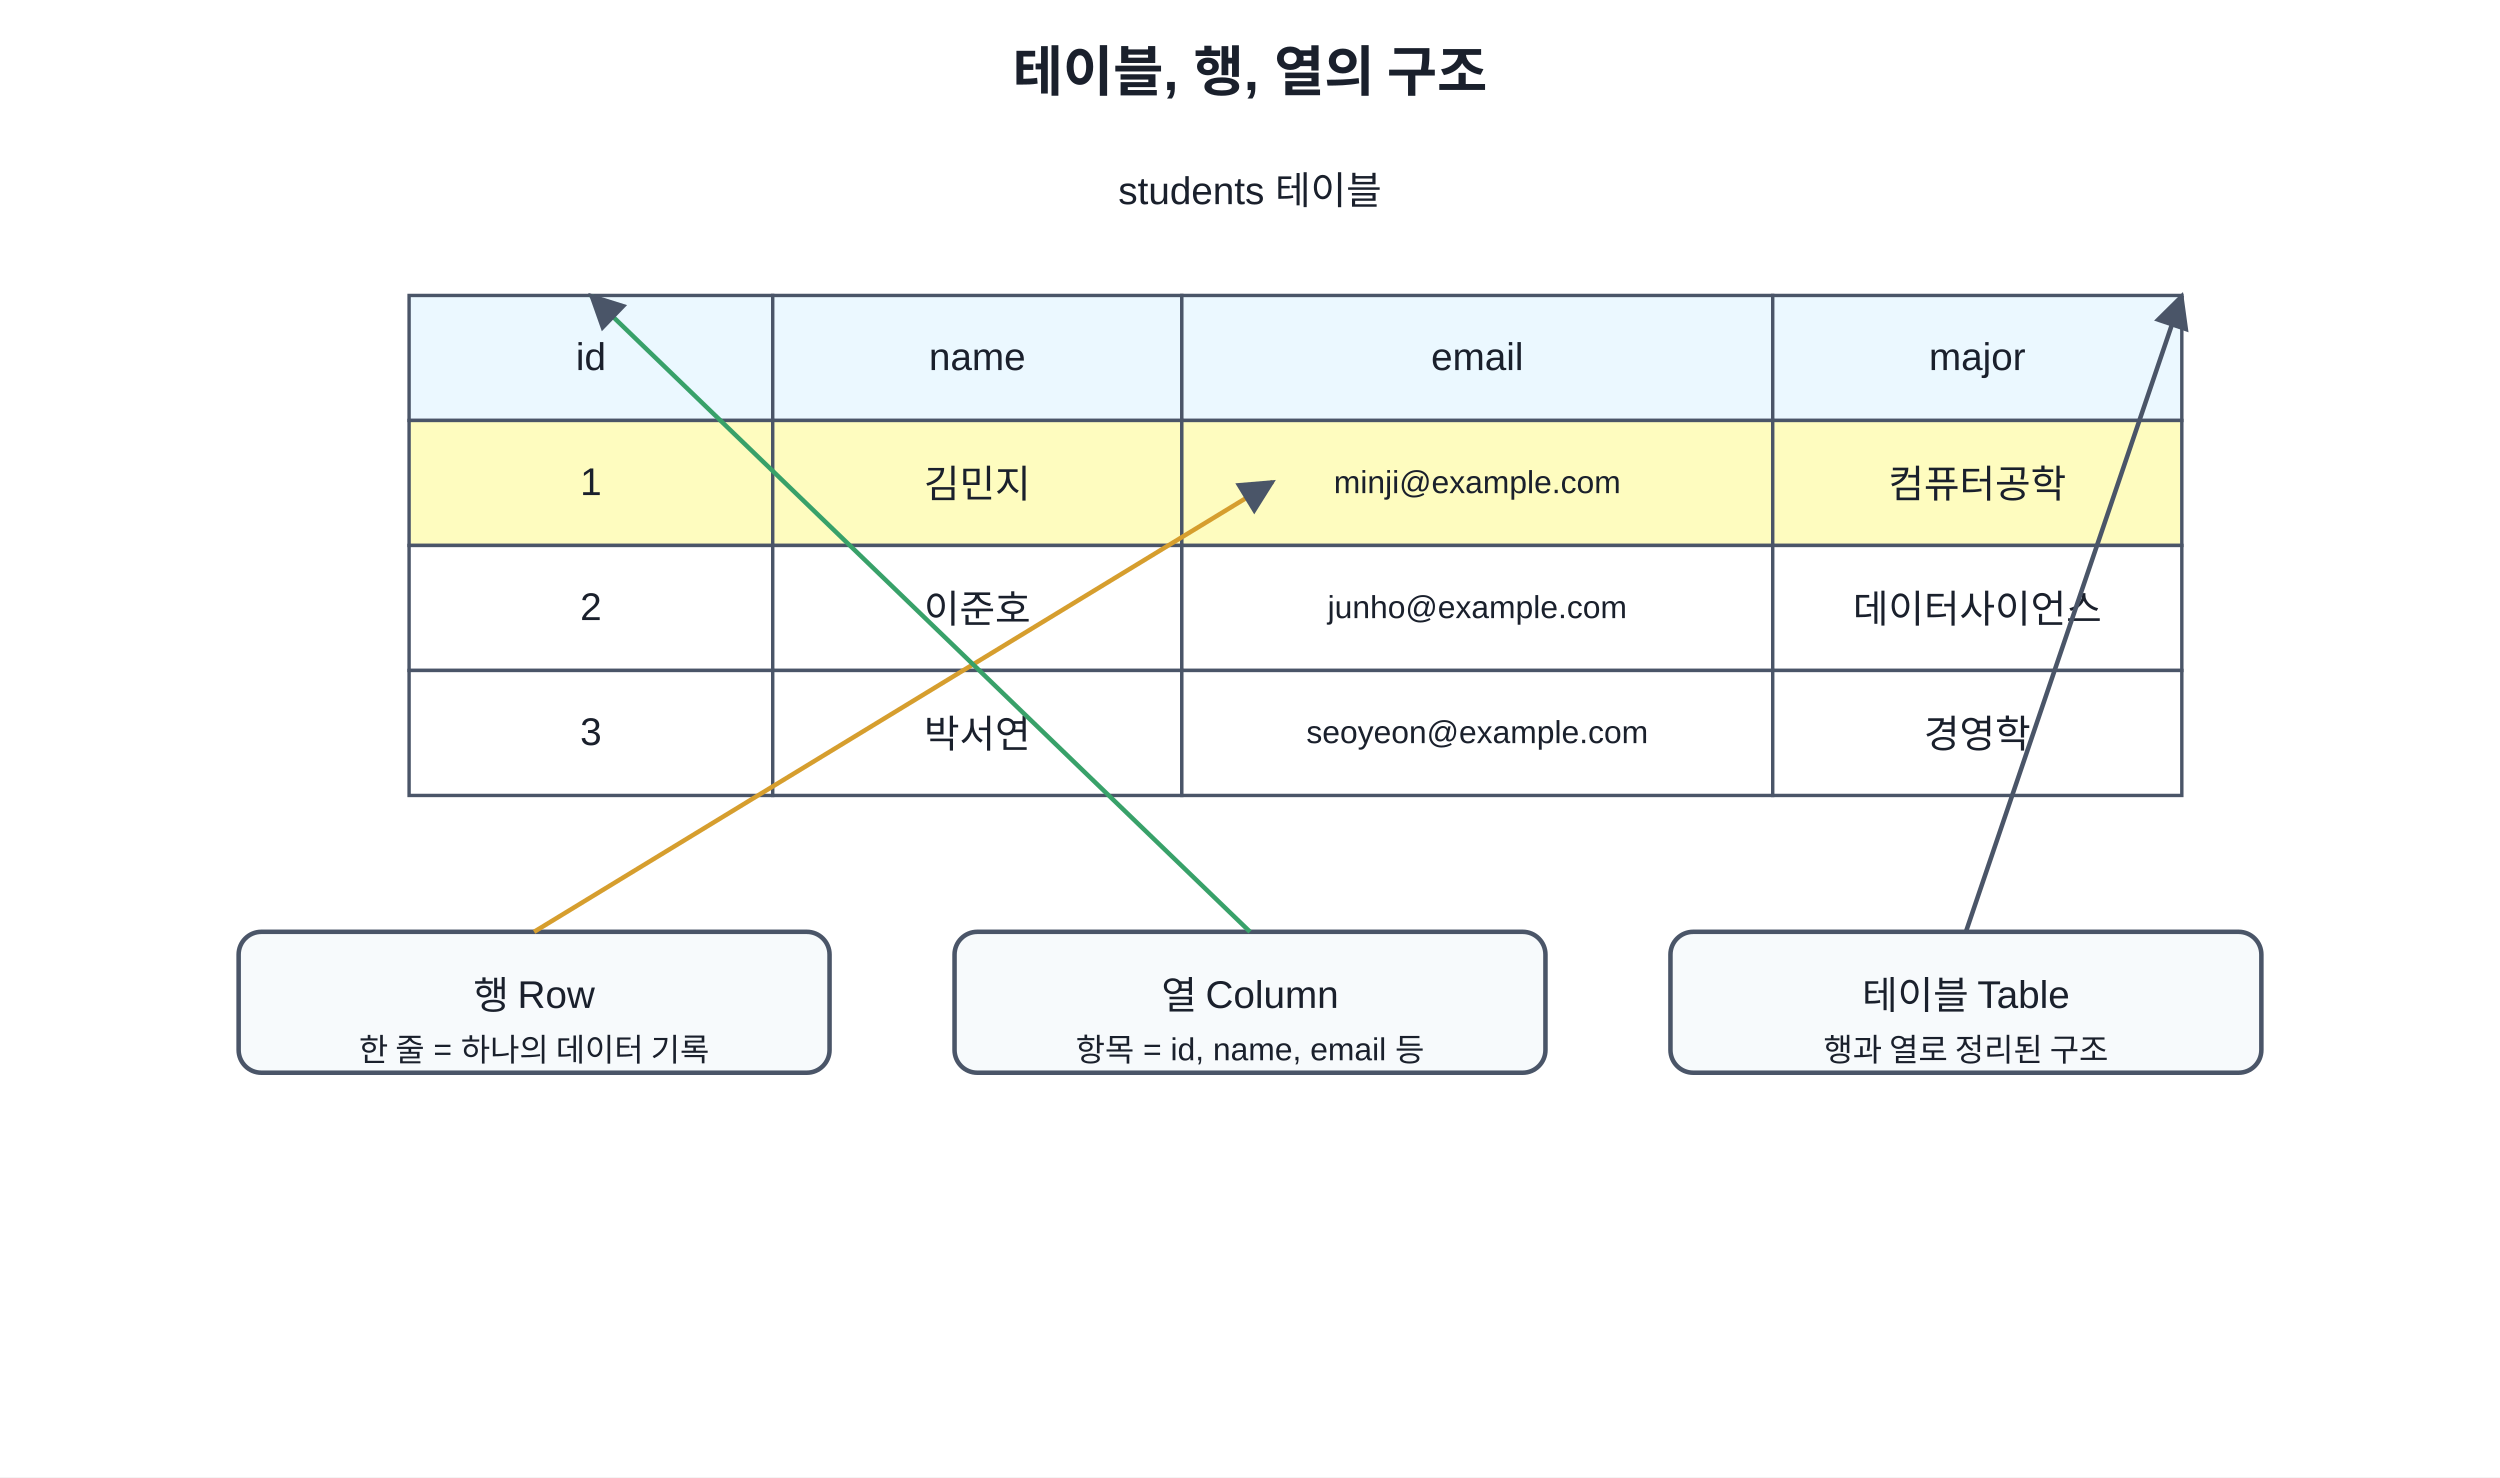
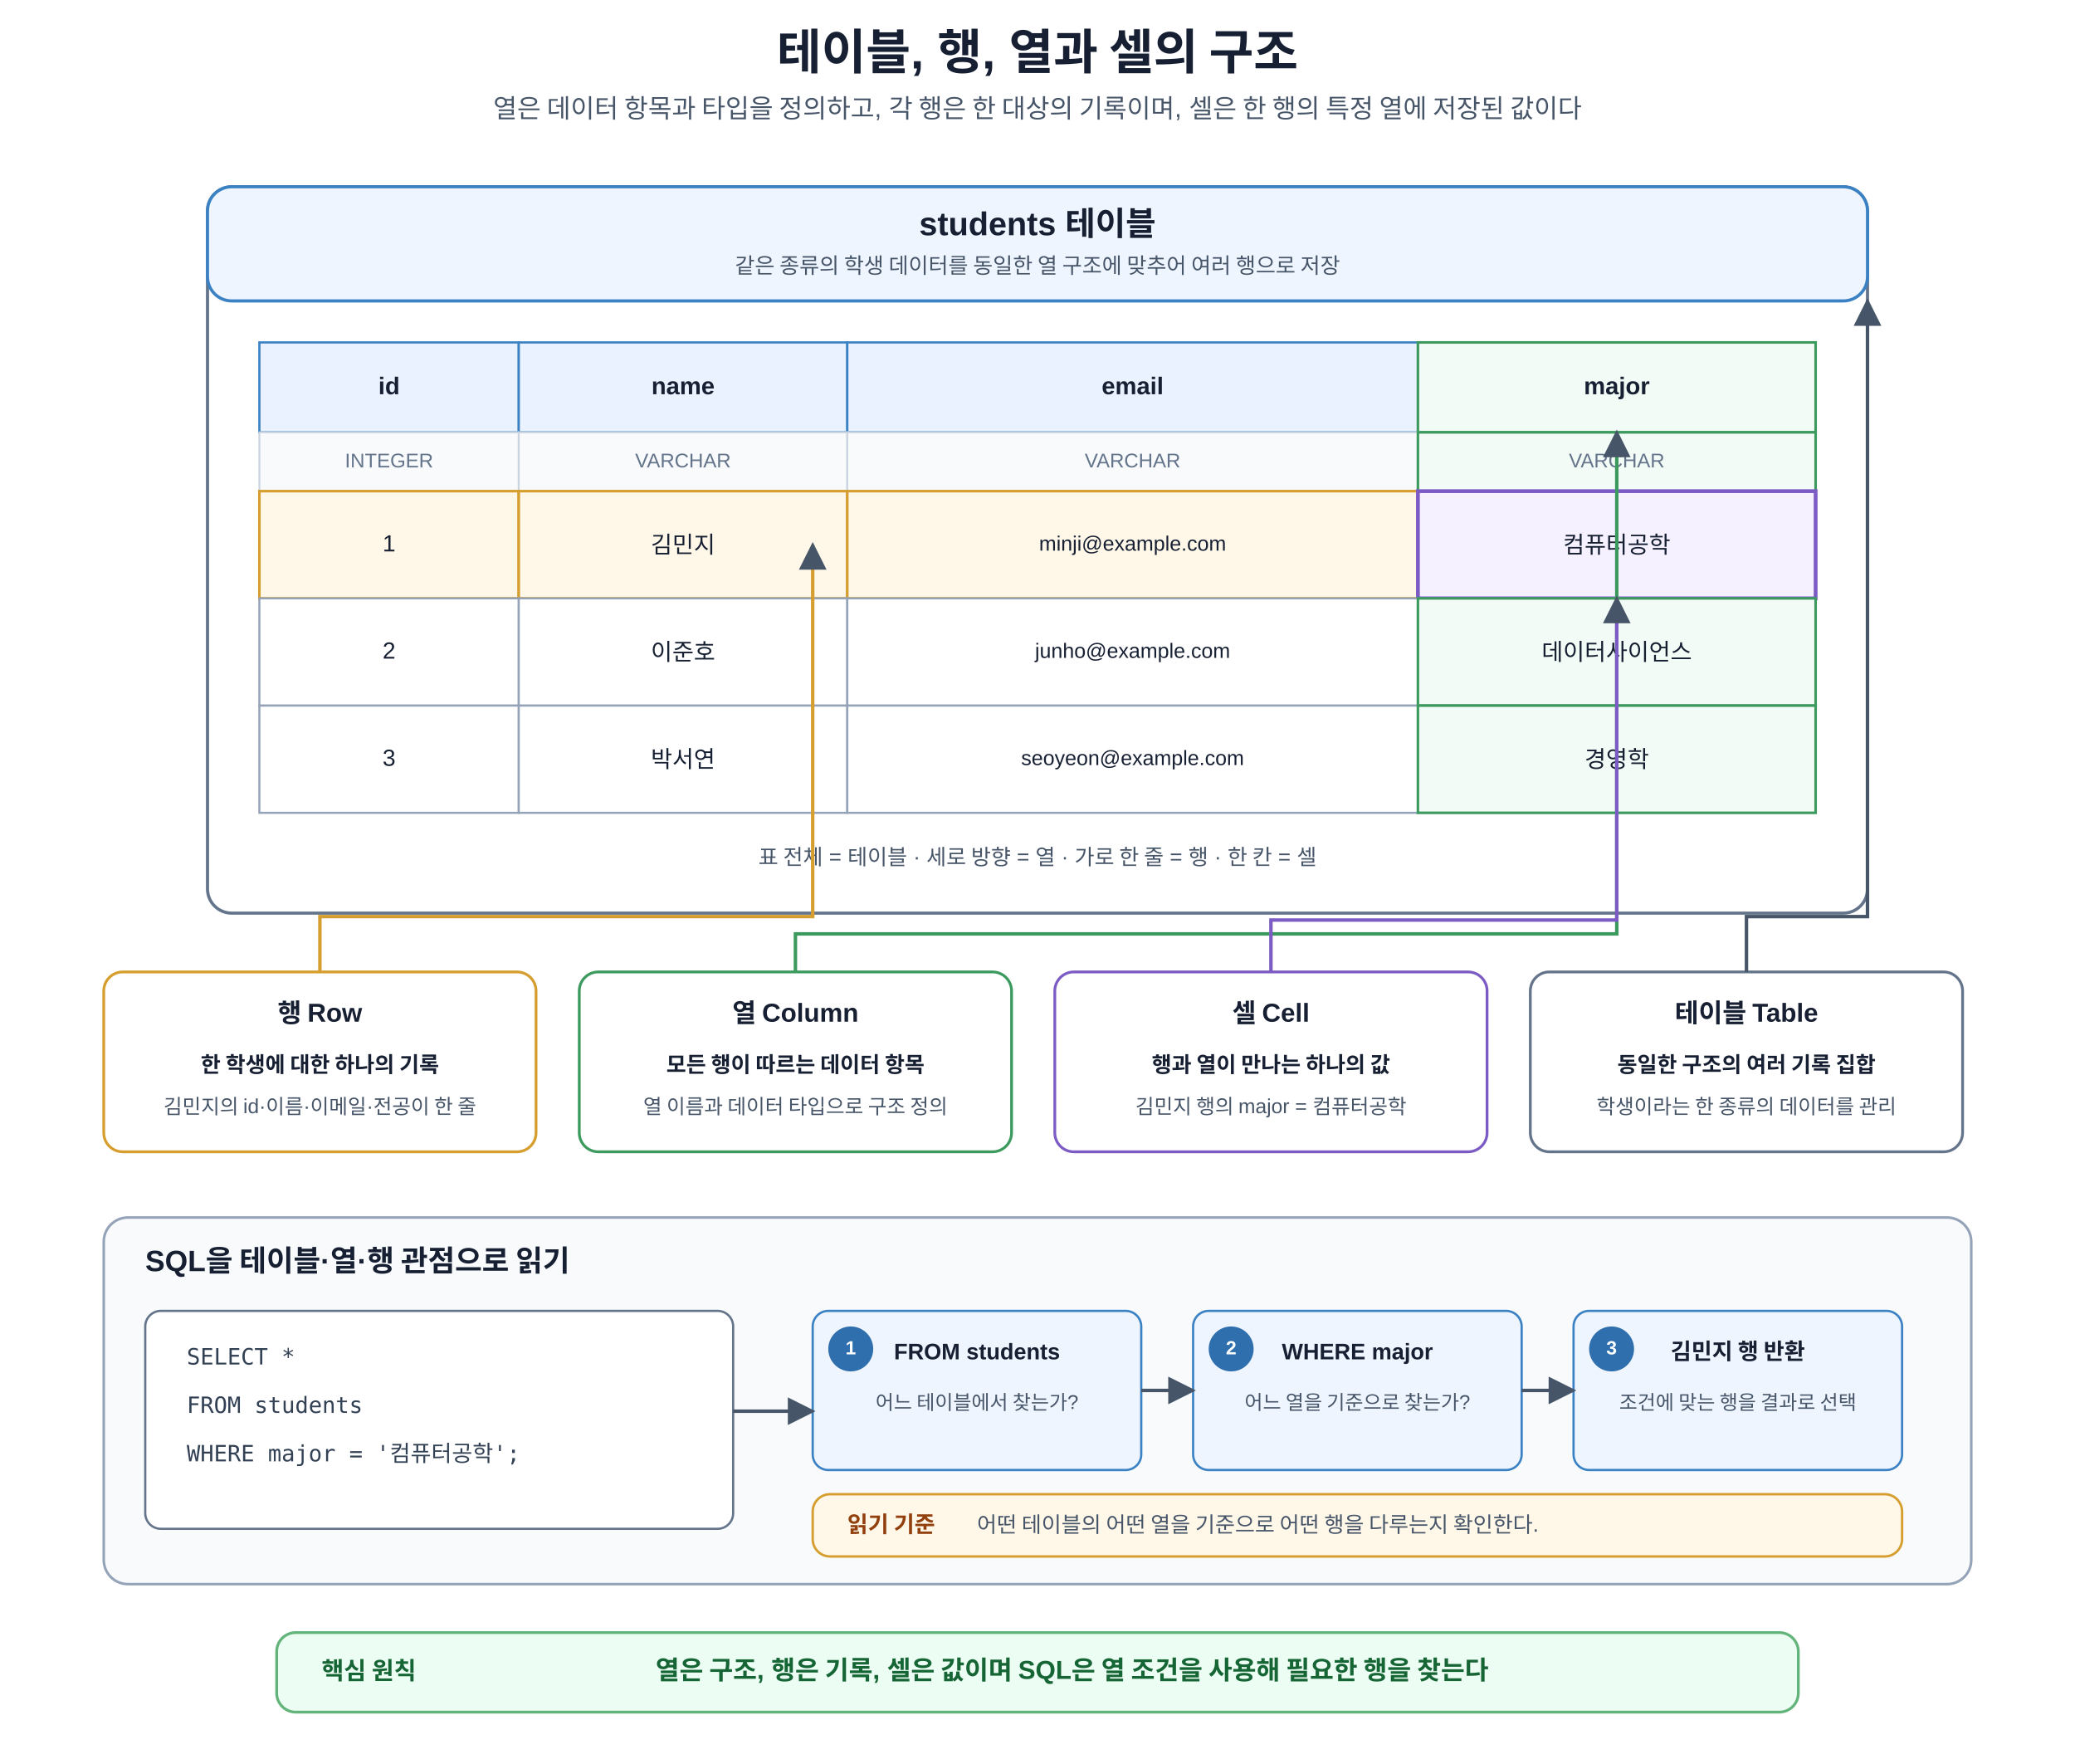
- <svg xmlns="http://www.w3.org/2000/svg" width="1100" height="650" viewBox="0 0 1100 650">
+ <svg xmlns="http://www.w3.org/2000/svg" width="1200" height="1020" viewBox="0 0 1200 1020" role="img" aria-labelledby="title desc">
  <defs>
    <marker id="arrow" viewBox="0 0 10 10" refX="9" refY="5" markerWidth="8" markerHeight="8" orient="auto">
-       <path d="M0 0 L10 5 L0 10z" fill="#4a5568" />
+       <path d="M0 0 L10 5 L0 10z" fill="#475569" />
    </marker>
-     <style>text{font-family:Malgun Gothic,Apple SD Gothic Neo,Noto Sans KR,Arial,sans-serif;fill:#1a202c}.title{font-size:24px;font-weight:700}.cell{fill:#fff;stroke:#4a5568;stroke-width:1.5}.head{fill:#ebf8ff}.rowhi{fill:#fefcbf}.colhi{fill:#f0fff4}.label{font-size:17px;text-anchor:middle;dominant-baseline:middle}.small{font-size:14px;text-anchor:middle;dominant-baseline:middle}.note{fill:#f7fafc;stroke:#4a5568;stroke-width:2;rx:10;ry:10}</style>
+     <style>
+       text{font-family:Malgun Gothic,Apple SD Gothic Neo,Noto Sans KR,Arial,sans-serif;fill:#172033}
+       .title{font-size:28px;font-weight:700;text-anchor:middle}
+       .subtitle{font-size:15px;text-anchor:middle;fill:#475569}
+       .table-wrap{fill:#fff;stroke:#64748b;stroke-width:1.8;rx:14}
+       .table-title{fill:#eef5ff;stroke:#3b82c4;stroke-width:1.8;rx:14}
+       .table-name{font-size:19px;font-weight:700;text-anchor:middle}
+       .table-sub{font-size:12.5px;text-anchor:middle;fill:#475569}
+       .cell{fill:#fff;stroke:#94a3b8;stroke-width:1.2}
+       .header-cell{fill:#e9f2fe;stroke:#3b82c4;stroke-width:1.3}
+       .type-cell{fill:#f8fafc;stroke:#cbd5e1;stroke-width:1.1}
+       .row-highlight{fill:#fff8e8;stroke:#d69e2e;stroke-width:1.5}
+       .column-highlight{fill:#f2fbf5;stroke:#3c9a5f;stroke-width:1.5}
+       .focus-cell{fill:#f5f1ff;stroke:#7c5cc4;stroke-width:2.2}
+       .header{font-size:14px;font-weight:700;text-anchor:middle;dominant-baseline:middle}
+       .type{font-size:11.5px;text-anchor:middle;dominant-baseline:middle;fill:#64748b}
+       .value{font-size:13.5px;text-anchor:middle;dominant-baseline:middle}
+       .value-small{font-size:12px;text-anchor:middle;dominant-baseline:middle}
+       .callout{fill:#fff;stroke-width:1.6;rx:11}
+       .row-callout{stroke:#d69e2e}.column-callout{stroke:#3c9a5f}.cell-callout{stroke:#7c5cc4}.table-callout{stroke:#64748b}
+       .callout-title{font-size:15px;font-weight:700;text-anchor:middle}
+       .callout-main{font-size:12.5px;font-weight:600;text-anchor:middle}
+       .callout-sub{font-size:11.8px;text-anchor:middle;fill:#475569}
+       .arrow{stroke:#475569;stroke-width:2;fill:none;marker-end:url(#arrow)}
+       .row-arrow{stroke:#d69e2e}.column-arrow{stroke:#3c9a5f}.cell-arrow{stroke:#7c5cc4}
+       .sql-panel{fill:#f8fafc;stroke:#94a3b8;stroke-width:1.5;rx:14}
+       .sql-title{font-size:17px;font-weight:700}
+       .sql-box{fill:#fff;stroke:#64748b;stroke-width:1.3;rx:9}
+       .sql-code{font-family:Consolas,D2Coding,monospace;font-size:13px;fill:#334155}
+       .step{fill:#eef5ff;stroke:#3b82c4;stroke-width:1.3;rx:9}
+       .step-no{font-size:11px;font-weight:700;fill:#fff;text-anchor:middle;dominant-baseline:middle}
+       .step-badge{fill:#2f6fad}
+       .step-title{font-size:13px;font-weight:700;text-anchor:middle}
+       .step-sub{font-size:11.5px;text-anchor:middle;fill:#475569}
+       .note{fill:#fff8e8;stroke:#d69e2e;stroke-width:1.4;rx:10}
+       .note-title{font-size:13px;font-weight:700;fill:#92400e}
+       .note-text{font-size:12.5px;fill:#475569}
+       .principle{fill:#ecfdf3;stroke:#62b47a;stroke-width:1.6;rx:11}
+       .principle-label{font-size:14px;font-weight:700;fill:#166534}
+       .principle-text{font-size:15px;font-weight:700;text-anchor:middle;fill:#166534}
+     </style>
  </defs>
-   <rect width="100%" height="100%" fill="white" />
-   <text x="550" y="40" text-anchor="middle" class="title">테이블, 행, 열의 구조</text>
-   <text x="550" y="85" text-anchor="middle" class="label">students 테이블</text>
-   <g transform="translate(180,130)">
-     <rect x="0" y="0" width="160" height="55" class="cell head" />
-     <text x="80" y="28" class="label">id</text>
-     <rect x="160" y="0" width="180" height="55" class="cell head" />
-     <text x="250" y="28" class="label">name</text>
-     <rect x="340" y="0" width="260" height="55" class="cell head" />
-     <text x="470" y="28" class="label">email</text>
-     <rect x="600" y="0" width="180" height="55" class="cell head" />
-     <text x="690" y="28" class="label">major</text>
-     <rect x="0" y="55" width="160" height="55" class="cell rowhi" />
-     <text x="80" y="83" class="label">1</text>
-     <rect x="160" y="55" width="180" height="55" class="cell rowhi" />
-     <text x="250" y="83" class="label">김민지</text>
-     <rect x="340" y="55" width="260" height="55" class="cell rowhi" />
-     <text x="470" y="83" class="small">minji@example.com</text>
-     <rect x="600" y="55" width="180" height="55" class="cell rowhi" />
-     <text x="690" y="83" class="label">컴퓨터공학</text>
-     <rect x="0" y="110" width="160" height="55" class="cell" />
-     <text x="80" y="138" class="label">2</text>
-     <rect x="160" y="110" width="180" height="55" class="cell" />
-     <text x="250" y="138" class="label">이준호</text>
-     <rect x="340" y="110" width="260" height="55" class="cell" />
-     <text x="470" y="138" class="small">junho@example.com</text>
-     <rect x="600" y="110" width="180" height="55" class="cell" />
-     <text x="690" y="138" class="label">데이터사이언스</text>
-     <rect x="0" y="165" width="160" height="55" class="cell" />
-     <text x="80" y="193" class="label">3</text>
-     <rect x="160" y="165" width="180" height="55" class="cell" />
-     <text x="250" y="193" class="label">박서연</text>
-     <rect x="340" y="165" width="260" height="55" class="cell" />
-     <text x="470" y="193" class="small">seoyeon@example.com</text>
-     <rect x="600" y="165" width="180" height="55" class="cell" />
-     <text x="690" y="193" class="label">경영학</text>
-   </g>
-   <rect x="105" y="410" width="260" height="62" class="note" />
-   <text x="235" y="438" class="label">행 Row</text>
-   <text x="235" y="462" class="small">한 줄 = 하나의 데이터 기록</text>
-   <rect x="420" y="410" width="260" height="62" class="note" />
-   <text x="550" y="438" class="label">열 Column</text>
-   <text x="550" y="462" class="small">항목 = id, name, email 등</text>
-   <rect x="735" y="410" width="260" height="62" class="note" />
-   <text x="865" y="438" class="label">테이블 Table</text>
-   <text x="865" y="462" class="small">행과 열로 정리된 구조</text>
-   <line x1="235" y1="410" x2="560" y2="212" stroke="#d69e2e" stroke-width="2" marker-end="url(#arrow)" />
-   <line x1="550" y1="410" x2="260" y2="130" stroke="#38a169" stroke-width="2" marker-end="url(#arrow)" />
-   <line x1="865" y1="410" x2="960" y2="130" stroke="#4a5568" stroke-width="2" marker-end="url(#arrow)" />
+   <rect width="1200" height="1020" fill="#fff" />
+   <text x="600" y="40" class="title">테이블, 행, 열과 셀의 구조</text>
+   <text x="600" y="68" class="subtitle">열은 데이터 항목과 타입을 정의하고, 각 행은 한 대상의 기록이며, 셀은 한 행의 특정 열에 저장된 값이다</text>
+   <rect x="120" y="108" width="960" height="420" class="table-wrap" />
+   <rect x="120" y="108" width="960" height="66" class="table-title" />
+   <text x="600" y="136" class="table-name">students 테이블</text>
+   <text x="600" y="158" class="table-sub">같은 종류의 학생 데이터를 동일한 열 구조에 맞추어 여러 행으로 저장</text>
+   <rect x="150" y="198" width="150" height="52" class="header-cell" />
+   <rect x="300" y="198" width="190" height="52" class="header-cell" />
+   <rect x="490" y="198" width="330" height="52" class="header-cell" />
+   <rect x="820" y="198" width="230" height="52" class="header-cell column-highlight" />
+   <text x="225" y="224" class="header">id</text>
+   <text x="395" y="224" class="header">name</text>
+   <text x="655" y="224" class="header">email</text>
+   <text x="935" y="224" class="header">major</text>
+   <rect x="150" y="250" width="150" height="34" class="type-cell" />
+   <rect x="300" y="250" width="190" height="34" class="type-cell" />
+   <rect x="490" y="250" width="330" height="34" class="type-cell" />
+   <rect x="820" y="250" width="230" height="34" class="type-cell column-highlight" />
+   <text x="225" y="267" class="type">INTEGER</text>
+   <text x="395" y="267" class="type">VARCHAR</text>
+   <text x="655" y="267" class="type">VARCHAR</text>
+   <text x="935" y="267" class="type">VARCHAR</text>
+   <rect x="150" y="284" width="150" height="62" class="cell row-highlight" />
+   <rect x="300" y="284" width="190" height="62" class="cell row-highlight" />
+   <rect x="490" y="284" width="330" height="62" class="cell row-highlight" />
+   <rect x="820" y="284" width="230" height="62" class="focus-cell" />
+   <text x="225" y="315" class="value">1</text>
+   <text x="395" y="315" class="value">김민지</text>
+   <text x="655" y="315" class="value-small">minji@example.com</text>
+   <text x="935" y="315" class="value">컴퓨터공학</text>
+   <rect x="150" y="346" width="150" height="62" class="cell" />
+   <rect x="300" y="346" width="190" height="62" class="cell" />
+   <rect x="490" y="346" width="330" height="62" class="cell" />
+   <rect x="820" y="346" width="230" height="62" class="cell column-highlight" />
+   <text x="225" y="377" class="value">2</text>
+   <text x="395" y="377" class="value">이준호</text>
+   <text x="655" y="377" class="value-small">junho@example.com</text>
+   <text x="935" y="377" class="value">데이터사이언스</text>
+   <rect x="150" y="408" width="150" height="62" class="cell" />
+   <rect x="300" y="408" width="190" height="62" class="cell" />
+   <rect x="490" y="408" width="330" height="62" class="cell" />
+   <rect x="820" y="408" width="230" height="62" class="cell column-highlight" />
+   <text x="225" y="439" class="value">3</text>
+   <text x="395" y="439" class="value">박서연</text>
+   <text x="655" y="439" class="value-small">seoyeon@example.com</text>
+   <text x="935" y="439" class="value">경영학</text>
+   <text x="600" y="500" class="table-sub">표 전체 = 테이블 · 세로 방향 = 열 · 가로 한 줄 = 행 · 한 칸 = 셀</text>
+   <rect x="60" y="562" width="250" height="104" class="callout row-callout" />
+   <text x="185" y="591" class="callout-title">행 Row</text>
+   <text x="185" y="620" class="callout-main">한 학생에 대한 하나의 기록</text>
+   <text x="185" y="644" class="callout-sub">김민지의 id·이름·이메일·전공이 한 줄</text>
+   <rect x="335" y="562" width="250" height="104" class="callout column-callout" />
+   <text x="460" y="591" class="callout-title">열 Column</text>
+   <text x="460" y="620" class="callout-main">모든 행이 따르는 데이터 항목</text>
+   <text x="460" y="644" class="callout-sub">열 이름과 데이터 타입으로 구조 정의</text>
+   <rect x="610" y="562" width="250" height="104" class="callout cell-callout" />
+   <text x="735" y="591" class="callout-title">셀 Cell</text>
+   <text x="735" y="620" class="callout-main">행과 열이 만나는 하나의 값</text>
+   <text x="735" y="644" class="callout-sub">김민지 행의 major = 컴퓨터공학</text>
+   <rect x="885" y="562" width="250" height="104" class="callout table-callout" />
+   <text x="1010" y="591" class="callout-title">테이블 Table</text>
+   <text x="1010" y="620" class="callout-main">동일한 구조의 여러 기록 집합</text>
+   <text x="1010" y="644" class="callout-sub">학생이라는 한 종류의 데이터를 관리</text>
+   <path d="M185 562V530H470V315" class="arrow row-arrow" />
+   <path d="M460 562V540H935V250" class="arrow column-arrow" />
+   <path d="M735 562V532H935V346" class="arrow cell-arrow" />
+   <path d="M1010 562V530H1080V174" class="arrow" />
+   <rect x="60" y="704" width="1080" height="212" class="sql-panel" />
+   <text x="84" y="735" class="sql-title">SQL을 테이블·열·행 관점으로 읽기</text>
+   <rect x="84" y="758" width="340" height="126" class="sql-box" />
+   <text x="108" y="789" class="sql-code">SELECT *</text>
+   <text x="108" y="817" class="sql-code">FROM students</text>
+   <text x="108" y="845" class="sql-code">WHERE major = '컴퓨터공학';</text>
+   <rect x="470" y="758" width="190" height="92" class="step" />
+   <circle cx="492" cy="780" r="13" class="step-badge" />
+   <text x="492" y="780" class="step-no">1</text>
+   <text x="565" y="786" class="step-title">FROM students</text>
+   <text x="565" y="815" class="step-sub">어느 테이블에서 찾는가?</text>
+   <rect x="690" y="758" width="190" height="92" class="step" />
+   <circle cx="712" cy="780" r="13" class="step-badge" />
+   <text x="712" y="780" class="step-no">2</text>
+   <text x="785" y="786" class="step-title">WHERE major</text>
+   <text x="785" y="815" class="step-sub">어느 열을 기준으로 찾는가?</text>
+   <rect x="910" y="758" width="190" height="92" class="step" />
+   <circle cx="932" cy="780" r="13" class="step-badge" />
+   <text x="932" y="780" class="step-no">3</text>
+   <text x="1005" y="786" class="step-title">김민지 행 반환</text>
+   <text x="1005" y="815" class="step-sub">조건에 맞는 행을 결과로 선택</text>
+   <path d="M424 816H470" class="arrow" />
+   <path d="M660 804H690" class="arrow" />
+   <path d="M880 804H910" class="arrow" />
+   <rect x="470" y="864" width="630" height="36" class="note" />
+   <text x="490" y="886" class="note-title">읽기 기준</text>
+   <text x="565" y="886" class="note-text">어떤 테이블의 어떤 열을 기준으로 어떤 행을 다루는지 확인한다.</text>
+   <rect x="160" y="944" width="880" height="46" class="principle" />
+   <text x="186" y="971" class="principle-label">핵심 원칙</text>
+   <text x="620" y="971" class="principle-text">열은 구조, 행은 기록, 셀은 값이며 SQL은 열 조건을 사용해 필요한 행을 찾는다</text>
</svg>
